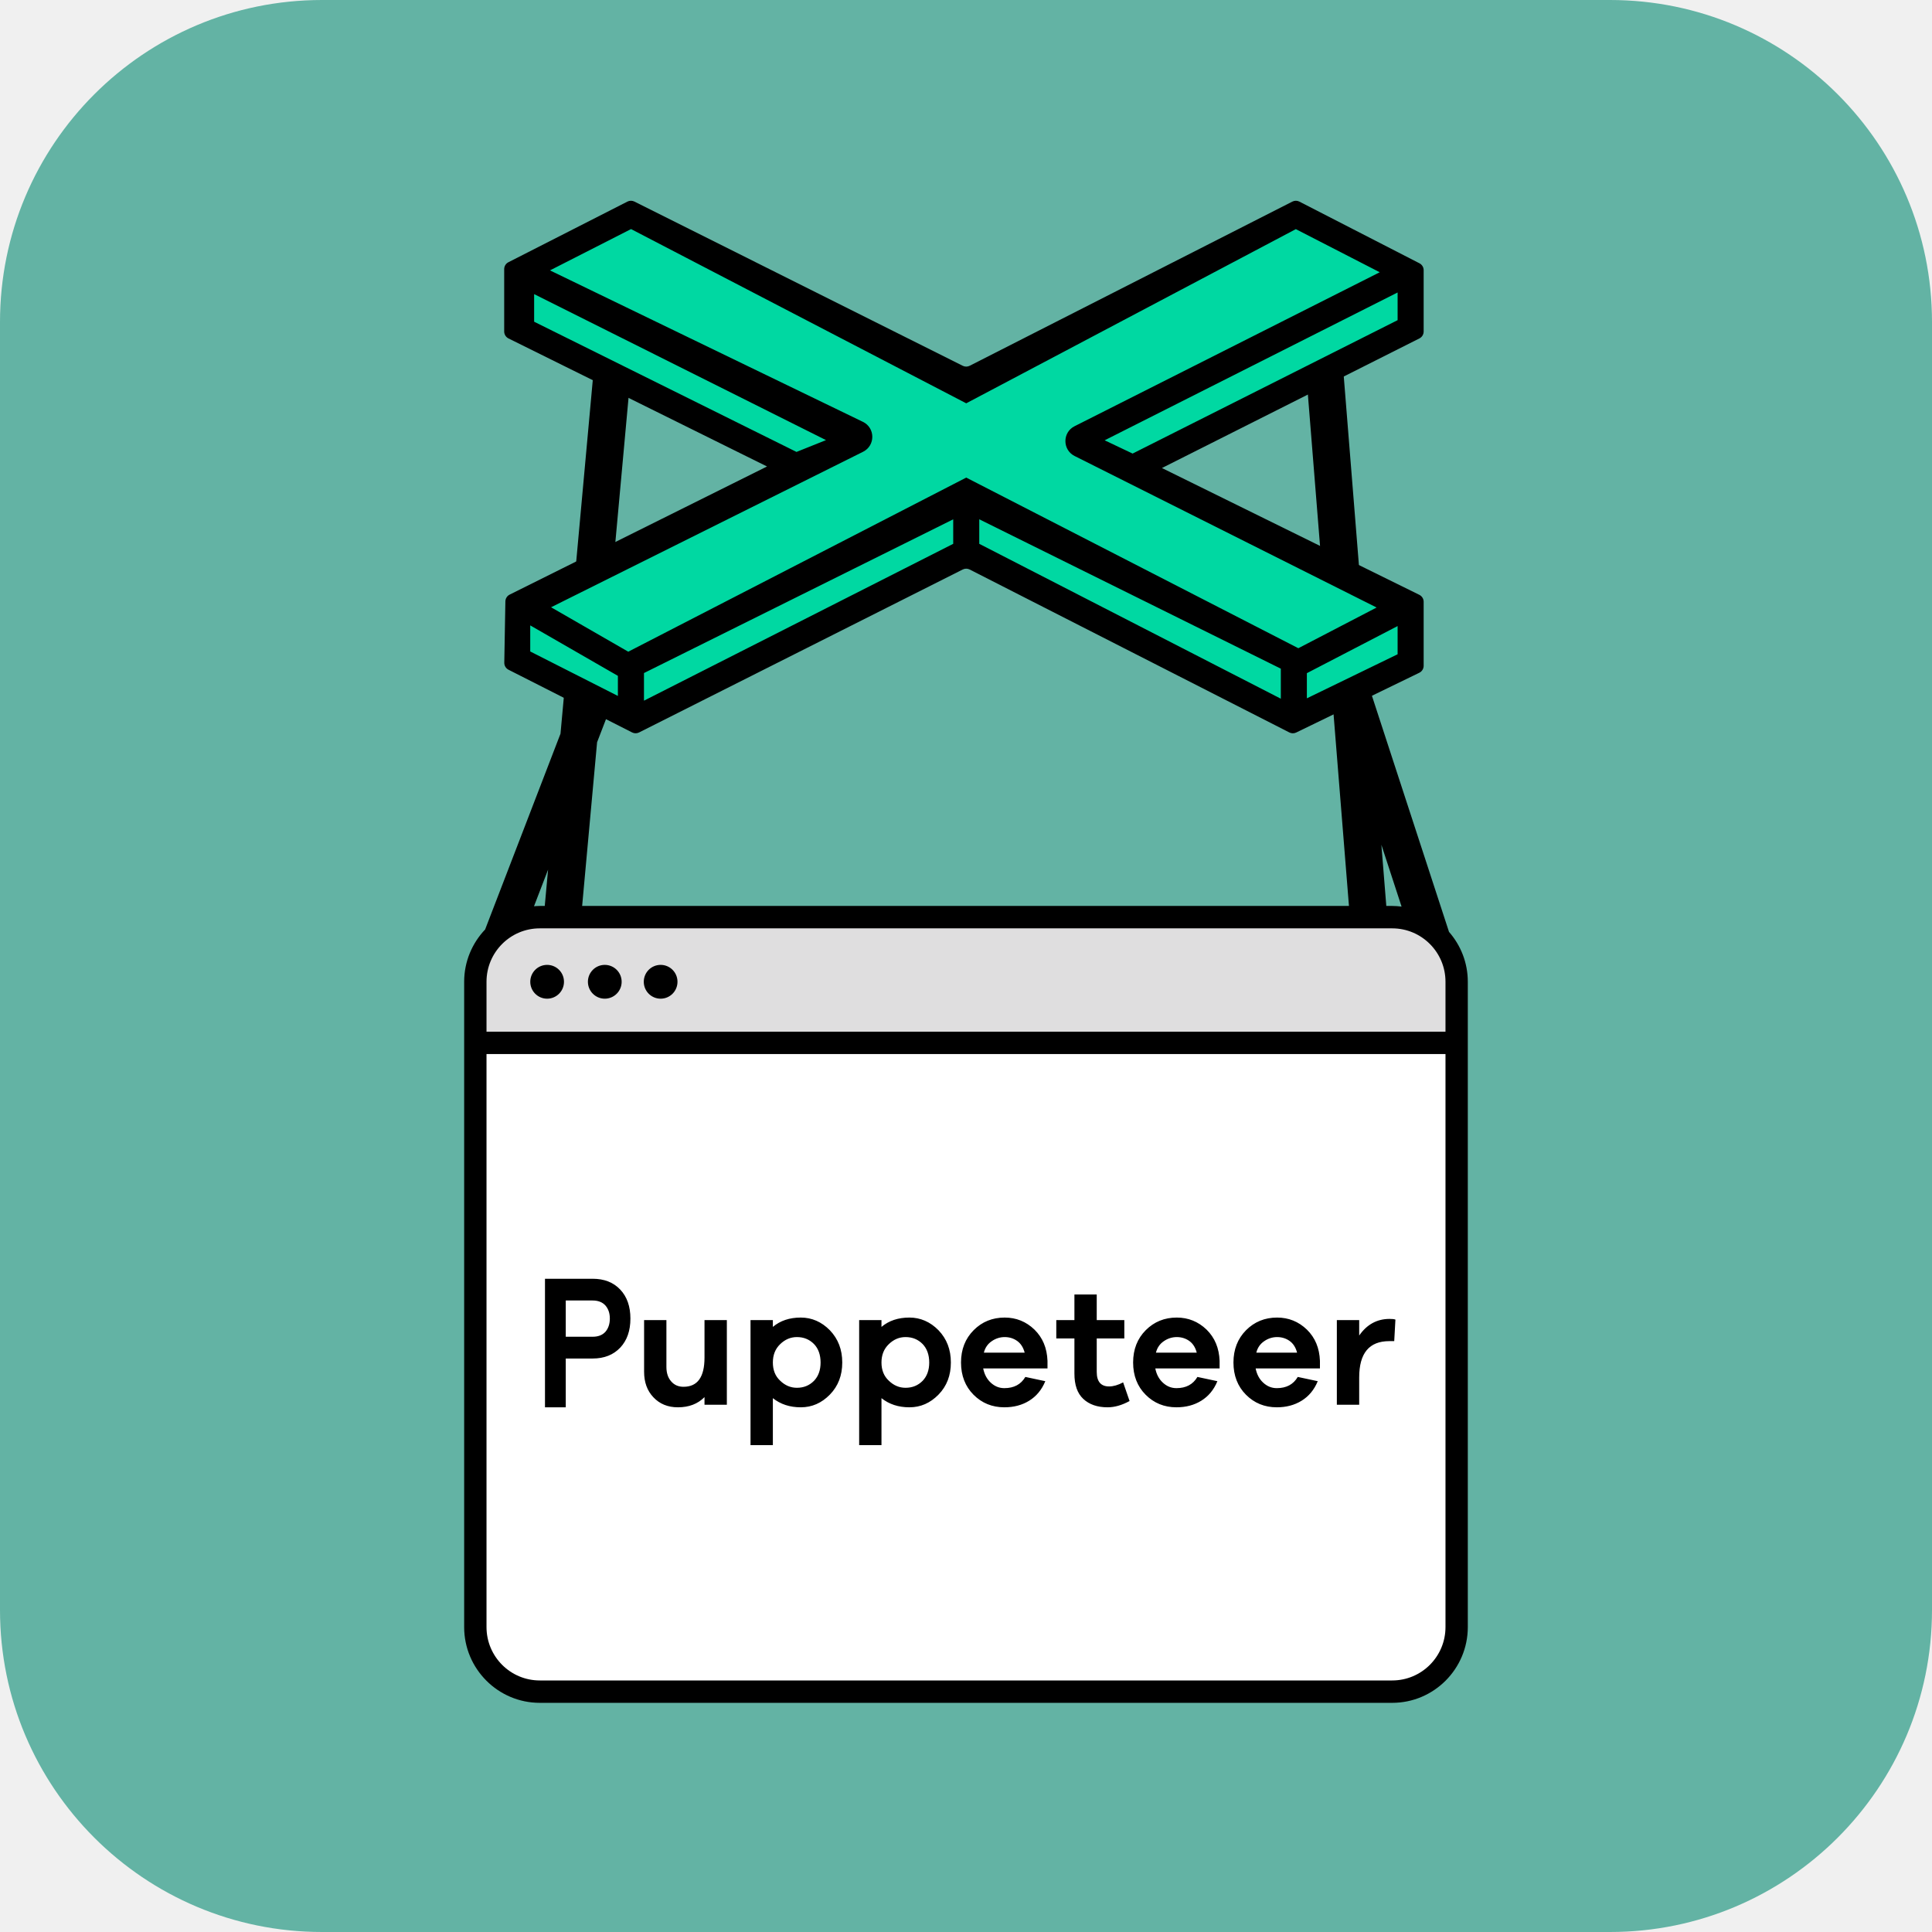
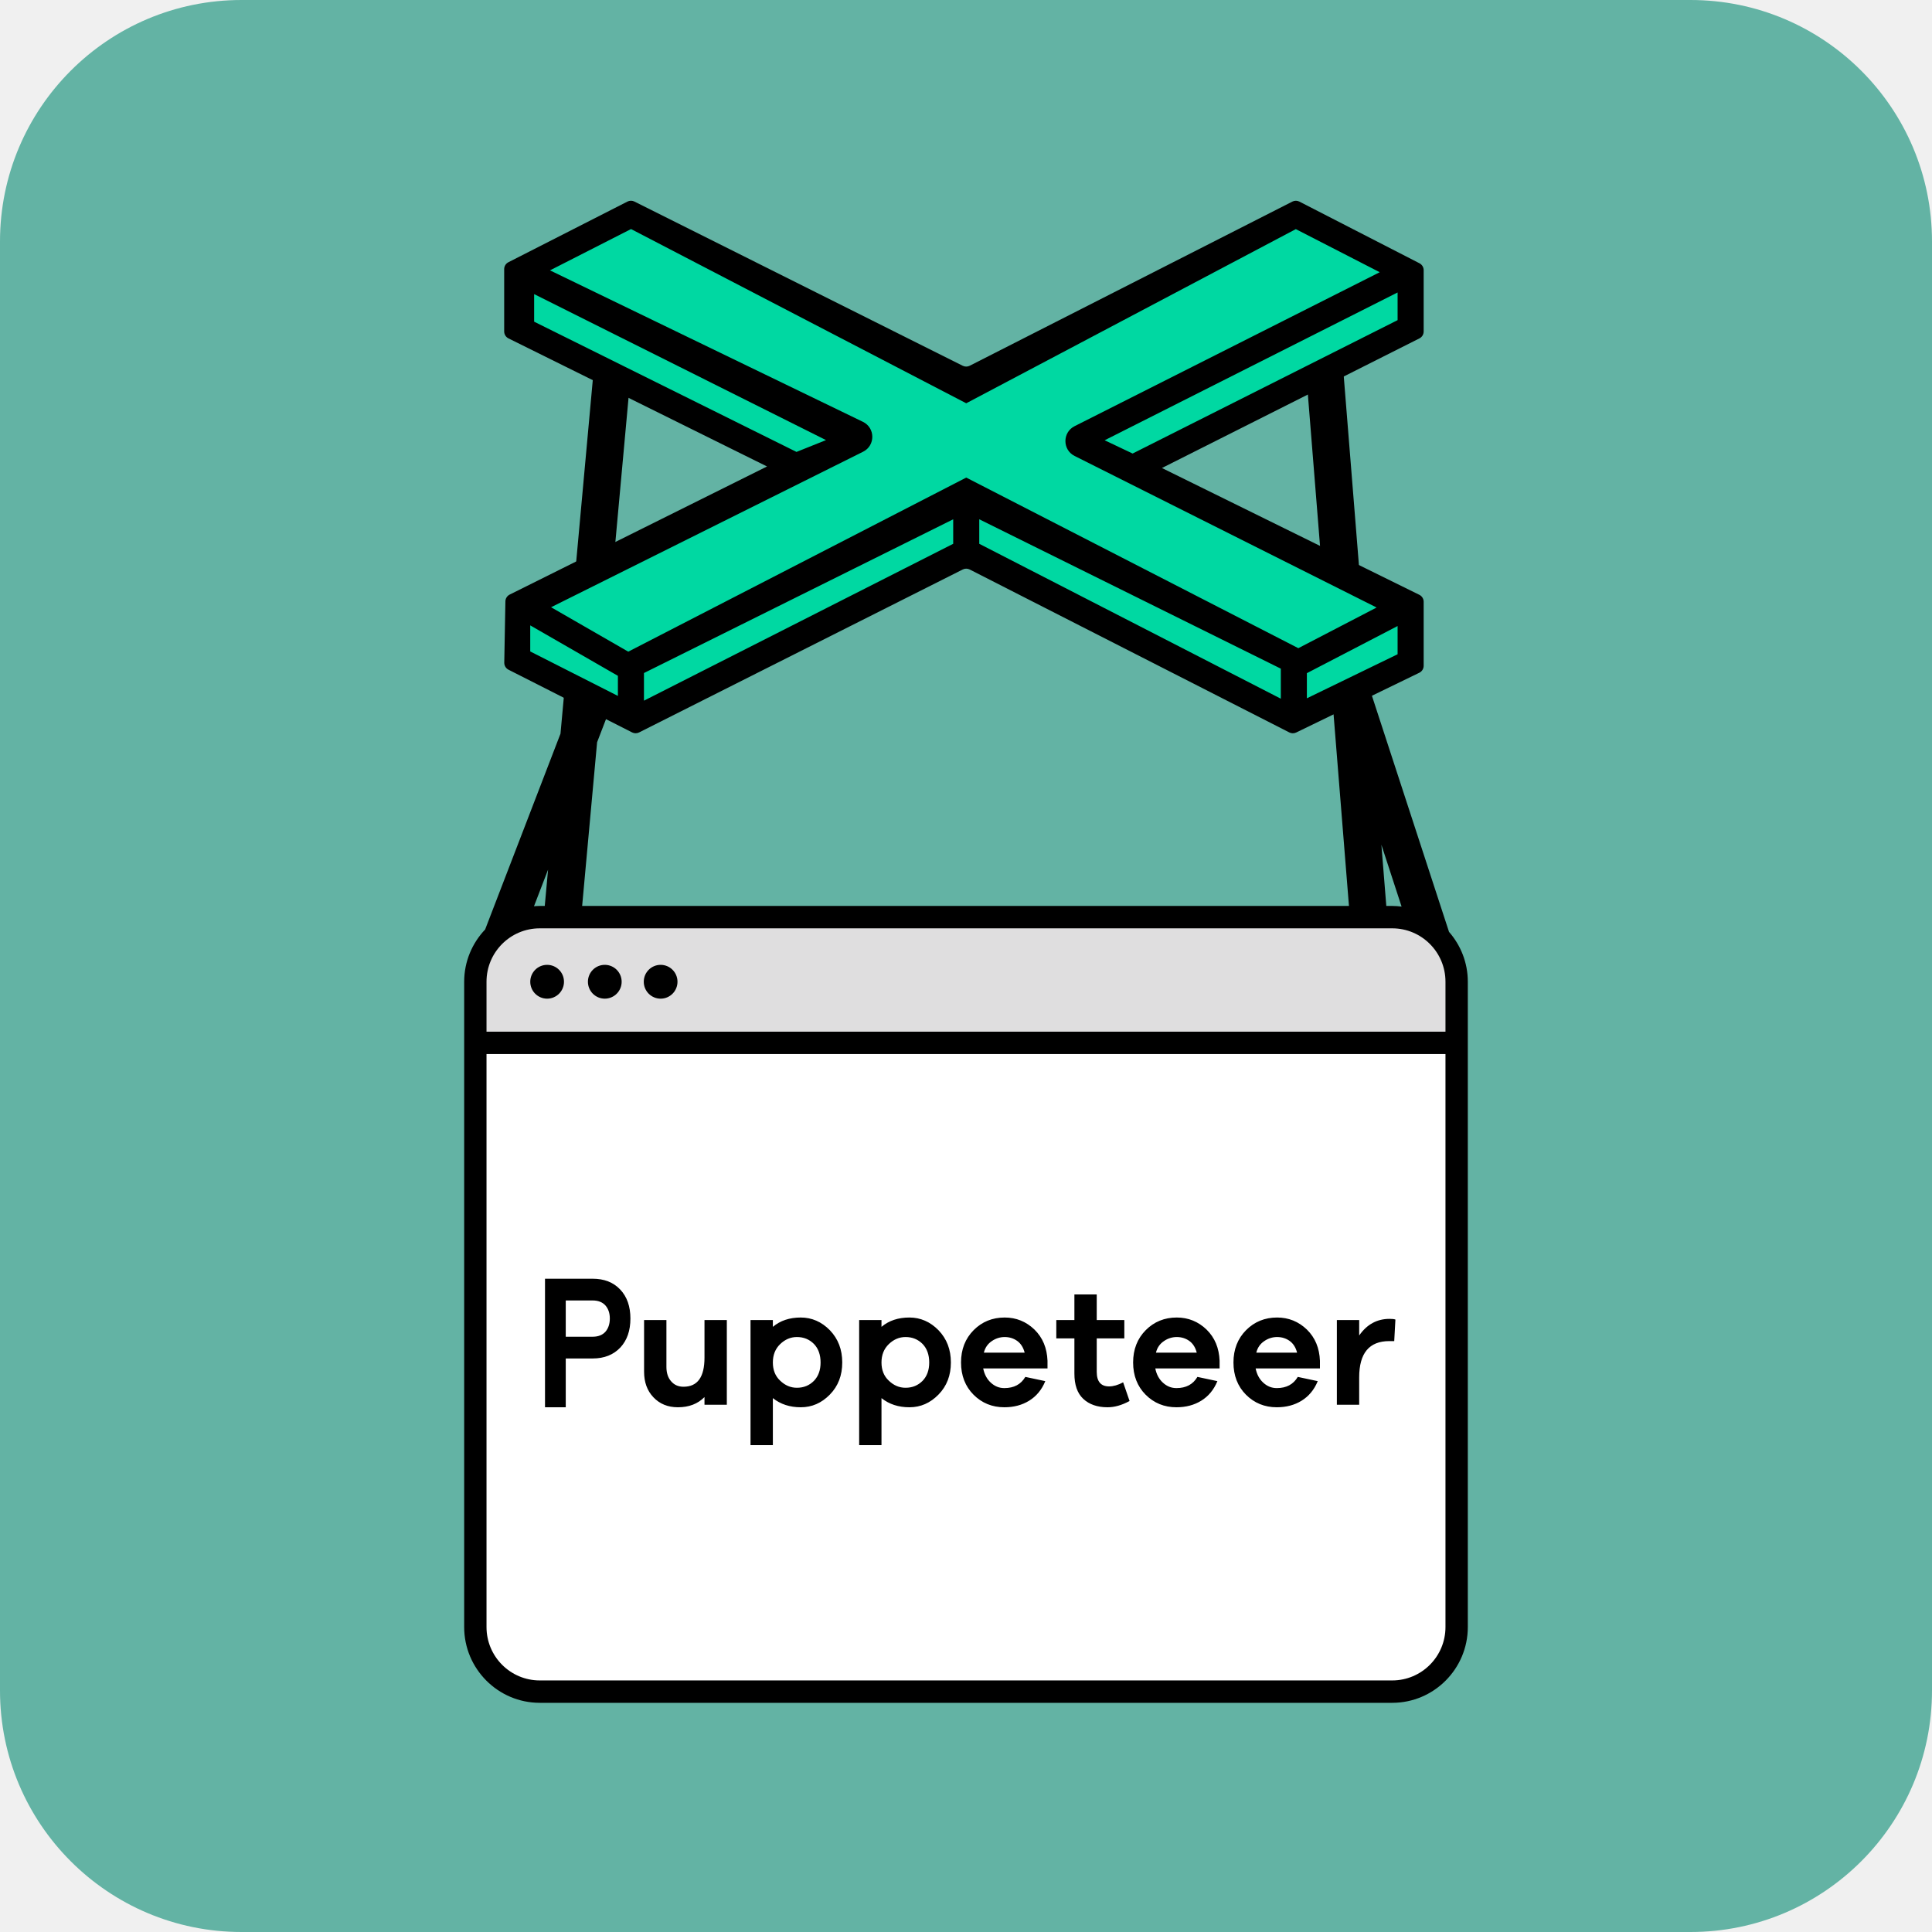
- <svg xmlns="http://www.w3.org/2000/svg" width="60" height="60" fill="none" viewBox="0 0 60 60">
-   <rect width="60" height="60" fill="#63B3A4" rx="10" />
-   <g clip-path="url(#clip0_1202_39919)">
-     <path fill="#DFDEDF" d="M45.27 32.388H14.682V30.659C14.682 29.497 15.622 28.555 16.781 28.555H43.172C44.331 28.555 45.27 29.497 45.27 30.659V32.388Z" />
-     <path fill="#fff" d="M43.139 52.444H16.813C15.636 52.444 14.682 51.487 14.682 50.307V32.387H45.27V50.307C45.27 51.487 44.316 52.444 43.139 52.444" />
-     <path fill="#000" d="M44.891 32.04V30.489C44.891 29.573 44.15 28.831 43.237 28.831H16.763C15.85 28.831 15.109 29.573 15.109 30.489V32.04H44.891ZM44.891 50.53V32.735H15.109V50.53C15.109 51.446 15.85 52.188 16.763 52.188H43.237C44.15 52.188 44.891 51.446 44.891 50.53V50.53ZM16.918 28.135L17.021 27.008L16.584 28.144C16.643 28.14 16.702 28.135 16.763 28.135H16.918ZM42.9 26.235L43.053 28.135H43.237C43.336 28.135 43.432 28.143 43.527 28.155L42.9 26.235ZM45 28.94C45.363 29.355 45.584 29.896 45.584 30.489V50.53C45.584 51.828 44.531 52.883 43.237 52.883H16.763C15.469 52.883 14.415 51.828 14.415 50.53V30.489C14.415 29.86 14.664 29.289 15.066 28.866L17.407 22.785L18.427 11.609L19.578 11.715L18.659 21.785L18.983 21.91L18.543 23.052L18.079 28.135H41.893L40.572 11.687L41.724 11.594L42.503 21.295L42.504 21.294L45 28.94ZM16.991 29.965C17.281 29.965 17.515 30.2 17.515 30.49C17.515 30.78 17.281 31.015 16.991 31.015C16.702 31.015 16.468 30.78 16.468 30.49C16.468 30.2 16.702 29.965 16.991 29.965ZM18.782 29.965C19.071 29.965 19.306 30.2 19.306 30.49C19.306 30.78 19.071 31.015 18.782 31.015C18.493 31.015 18.258 30.78 18.258 30.49C18.258 30.2 18.493 29.965 18.782 29.965ZM20.517 29.965C20.806 29.965 21.04 30.2 21.04 30.49C21.04 30.78 20.806 31.015 20.517 31.015C20.227 31.015 19.993 30.78 19.993 30.49C19.993 30.2 20.227 29.965 20.517 29.965Z" />
-     <path fill="#000" d="M18.801 41.361C18.891 41.256 18.939 41.119 18.939 40.949C18.939 40.778 18.891 40.647 18.801 40.542C18.706 40.438 18.574 40.388 18.403 40.388H17.57V41.514H18.403C18.574 41.514 18.706 41.465 18.801 41.361ZM18.403 39.713C18.763 39.713 19.048 39.823 19.261 40.048C19.474 40.273 19.578 40.575 19.578 40.949C19.578 41.327 19.474 41.624 19.265 41.849C19.052 42.075 18.768 42.19 18.403 42.19H17.57V43.705H16.925V39.713H18.403ZM21.879 42.161V40.997H22.573V43.626H21.879V43.389C21.669 43.6 21.395 43.705 21.054 43.705C20.738 43.705 20.486 43.6 20.292 43.394C20.097 43.189 20.003 42.925 20.003 42.599V40.997H20.696V42.451C20.696 42.636 20.744 42.788 20.843 42.899C20.938 43.01 21.064 43.068 21.227 43.068C21.663 43.068 21.879 42.767 21.879 42.161V42.161ZM25.279 42.883C25.416 42.741 25.484 42.551 25.484 42.314C25.484 42.077 25.416 41.882 25.279 41.74C25.137 41.597 24.963 41.524 24.748 41.524C24.554 41.524 24.38 41.597 24.228 41.745C24.075 41.892 24.002 42.082 24.002 42.314C24.002 42.546 24.075 42.736 24.228 42.878C24.38 43.026 24.554 43.099 24.748 43.099C24.963 43.099 25.137 43.026 25.279 42.883V42.883ZM24.869 40.918C25.211 40.918 25.515 41.05 25.773 41.313C26.03 41.582 26.157 41.913 26.157 42.314C26.157 42.715 26.03 43.047 25.773 43.31C25.515 43.574 25.216 43.705 24.869 43.705C24.527 43.705 24.238 43.61 24.002 43.421V44.88H23.308V40.997H24.002V41.208C24.233 41.013 24.522 40.918 24.869 40.918V40.918ZM28.653 42.883C28.789 42.741 28.858 42.551 28.858 42.314C28.858 42.077 28.789 41.882 28.653 41.74C28.511 41.597 28.337 41.524 28.122 41.524C27.927 41.524 27.754 41.597 27.602 41.745C27.449 41.892 27.375 42.082 27.375 42.314C27.375 42.546 27.449 42.736 27.602 42.878C27.754 43.026 27.927 43.099 28.122 43.099C28.337 43.099 28.511 43.026 28.653 42.883V42.883ZM28.243 40.918C28.584 40.918 28.889 41.05 29.147 41.313C29.404 41.582 29.53 41.913 29.53 42.314C29.53 42.715 29.404 43.047 29.147 43.31C28.889 43.574 28.59 43.705 28.243 43.705C27.901 43.705 27.612 43.61 27.375 43.421V44.88H26.682V40.997H27.375V41.208C27.607 41.013 27.896 40.918 28.243 40.918V40.918ZM30.555 42.008H31.822C31.779 41.845 31.701 41.724 31.59 41.645C31.48 41.566 31.349 41.524 31.201 41.524C31.06 41.524 30.923 41.566 30.802 41.65C30.676 41.734 30.592 41.856 30.555 42.008ZM31.201 40.918C31.559 40.918 31.869 41.044 32.126 41.292C32.384 41.545 32.515 41.866 32.531 42.261V42.498H30.534C30.571 42.683 30.649 42.83 30.77 42.941C30.891 43.052 31.028 43.11 31.191 43.11C31.491 43.11 31.706 42.994 31.843 42.762L32.463 42.894C32.352 43.163 32.184 43.363 31.963 43.5C31.743 43.637 31.485 43.705 31.191 43.705C30.812 43.705 30.492 43.574 30.234 43.315C29.977 43.057 29.845 42.72 29.845 42.314C29.845 41.908 29.977 41.571 30.24 41.308C30.497 41.05 30.818 40.918 31.201 40.918V40.918ZM34.444 43.057C34.575 43.057 34.722 43.015 34.88 42.931L35.08 43.51C34.838 43.642 34.612 43.705 34.397 43.705C34.076 43.705 33.824 43.616 33.64 43.442C33.456 43.268 33.367 43.01 33.367 42.657V41.566H32.804V40.997H33.367V40.201H34.06V40.997H34.917V41.566H34.06V42.604C34.06 42.904 34.186 43.057 34.444 43.057V43.057ZM35.899 42.008H37.166C37.124 41.845 37.045 41.724 36.935 41.645C36.824 41.566 36.693 41.524 36.546 41.524C36.404 41.524 36.267 41.566 36.146 41.65C36.02 41.734 35.936 41.856 35.899 42.008ZM36.546 40.918C36.903 40.918 37.213 41.044 37.471 41.292C37.728 41.545 37.86 41.866 37.876 42.261V42.498H35.879C35.915 42.683 35.994 42.83 36.115 42.941C36.236 43.052 36.372 43.11 36.535 43.11C36.835 43.11 37.05 42.994 37.187 42.762L37.807 42.894C37.697 43.163 37.529 43.363 37.308 43.5C37.087 43.637 36.83 43.705 36.535 43.705C36.157 43.705 35.836 43.574 35.579 43.315C35.321 43.057 35.19 42.72 35.19 42.314C35.19 41.908 35.321 41.571 35.584 41.308C35.842 41.05 36.162 40.918 36.546 40.918V40.918ZM39.016 42.008H40.282C40.24 41.845 40.161 41.724 40.051 41.645C39.941 41.566 39.809 41.524 39.662 41.524C39.52 41.524 39.384 41.566 39.263 41.65C39.137 41.734 39.053 41.856 39.016 42.008ZM39.662 40.918C40.02 40.918 40.33 41.044 40.587 41.292C40.845 41.545 40.976 41.866 40.992 42.261V42.498H38.995C39.032 42.683 39.11 42.83 39.231 42.941C39.352 43.052 39.489 43.11 39.652 43.11C39.951 43.11 40.167 42.994 40.303 42.762L40.924 42.894C40.813 43.163 40.645 43.363 40.424 43.5C40.203 43.637 39.946 43.705 39.652 43.705C39.273 43.705 38.953 43.574 38.695 43.315C38.438 43.057 38.306 42.72 38.306 42.314C38.306 41.908 38.438 41.571 38.7 41.308C38.958 41.05 39.279 40.918 39.662 40.918V40.918ZM43.152 40.96C43.231 40.96 43.294 40.965 43.336 40.981L43.299 41.65H43.147C42.521 41.65 42.211 42.024 42.211 42.778V43.626H41.517V40.997H42.211V41.476C42.447 41.134 42.763 40.96 43.152 40.96Z" />
-     <path fill="#00D8A2" d="M40.117 22.425L43.86 20.613V18.802L35.213 14.661L43.86 10.197V8.45L40.246 6.768L30.007 11.879L19.596 6.768L16.241 8.579V10.132L24.371 14.596L16.241 18.737V20.613L19.725 22.425L30.05 17.12L40.117 22.425Z" />
-     <path fill="#000" d="M40.586 21.687V20.906L43.404 19.443V20.319L40.586 21.687ZM16.467 19.422L19.189 20.989V21.613L16.467 20.232V19.422ZM30.412 16.127L39.777 20.766V21.699L30.412 16.889V16.127ZM19.999 20.902L29.603 16.128V16.889L19.999 21.76V20.902ZM26.799 13.101L17.08 8.397L19.598 7.114L30.007 12.525L40.243 7.116L42.849 8.455L33.371 13.237C32.992 13.428 32.993 13.97 33.372 14.161L42.752 18.867L40.321 20.131L30.007 14.832L19.511 20.239L17.114 18.859L26.804 14.03C27.188 13.838 27.185 13.288 26.799 13.101V13.101ZM16.588 9.991V9.134L25.652 13.668L24.736 14.035L16.588 9.991ZM35.174 14.086C35.162 14.078 34.306 13.674 34.306 13.674L43.404 9.083V9.943L35.174 14.086ZM36.085 14.535L44.081 10.51C44.162 10.469 44.213 10.386 44.213 10.295V8.391C44.213 8.3 44.163 8.218 44.083 8.177L40.353 6.261C40.285 6.226 40.204 6.226 40.135 6.261L30.115 11.359C30.047 11.394 29.967 11.394 29.899 11.36L19.702 6.26C19.634 6.226 19.554 6.226 19.487 6.26L15.789 8.144C15.708 8.185 15.658 8.268 15.658 8.359V10.294C15.658 10.386 15.71 10.469 15.791 10.51L23.821 14.487L15.828 18.466C15.748 18.506 15.697 18.587 15.695 18.677L15.661 20.58C15.659 20.672 15.71 20.757 15.792 20.799L19.632 22.747C19.699 22.781 19.779 22.781 19.847 22.747L29.899 17.686C29.967 17.652 30.047 17.652 30.115 17.687L40.042 22.747C40.108 22.781 40.187 22.782 40.255 22.749L44.078 20.893C44.16 20.853 44.213 20.769 44.213 20.677V18.689C44.213 18.597 44.161 18.514 44.079 18.473L36.085 14.535Z" />
+ <svg xmlns="http://www.w3.org/2000/svg" width="160" height="160" viewBox="0 0 160 160" fill="none">
+   <rect width="160" height="160" rx="20" fill="#63B3A4" />
+   <g clip-path="url(#clip0_781_8175)">
+     <path d="M120.721 86.365H39.153V81.753C39.153 78.654 41.658 76.142 44.749 76.142H115.125C118.215 76.142 120.721 78.654 120.721 81.753V86.365Z" fill="#DFDEDF" />
+     <path d="M115.039 139.851H44.835C41.697 139.851 39.153 137.3 39.153 134.154V86.365H120.721V134.154C120.721 137.3 118.177 139.851 115.039 139.851" fill="white" />
+     <path d="M119.708 85.438V81.302C119.708 78.86 117.734 76.881 115.299 76.881H44.701C42.265 76.881 40.291 78.86 40.291 81.302V85.438H119.708ZM119.708 134.745V87.293H40.291V134.745C40.291 137.186 42.265 139.166 44.701 139.166H115.299C117.734 139.166 119.708 137.186 119.708 134.745V134.745ZM45.115 75.026L45.389 72.02L44.223 75.05C44.381 75.038 44.539 75.026 44.701 75.026H45.115ZM114.401 69.958L114.808 75.026H115.299C115.562 75.026 115.819 75.048 116.073 75.079L114.401 69.958ZM120.001 77.173C120.967 78.278 121.558 79.72 121.558 81.302V134.745C121.558 138.205 118.75 141.02 115.299 141.02H44.701C41.249 141.02 38.441 138.205 38.441 134.745V81.302C38.441 79.625 39.105 78.103 40.177 76.976L46.418 60.759L49.139 30.956L52.209 31.238L49.757 58.091L50.621 58.425L49.449 61.471L48.211 75.026H111.715L108.191 31.164L111.264 30.915L113.342 56.784L113.344 56.784L120.001 77.173ZM45.31 79.904C46.082 79.904 46.707 80.531 46.707 81.304C46.707 82.078 46.082 82.705 45.31 82.705C44.539 82.705 43.914 82.078 43.914 81.304C43.914 80.531 44.539 79.904 45.31 79.904ZM50.086 79.904C50.857 79.904 51.483 80.531 51.483 81.304C51.483 82.078 50.857 82.705 50.086 82.705C49.314 82.705 48.689 82.078 48.689 81.304C48.689 80.531 49.314 79.904 50.086 79.904ZM54.711 79.904C55.482 79.904 56.107 80.531 56.107 81.304C56.107 82.078 55.482 82.705 54.711 82.705C53.939 82.705 53.314 82.078 53.314 81.304C53.314 80.531 53.939 79.904 54.711 79.904Z" fill="black" />
+     <path d="M50.137 110.292C50.377 110.014 50.503 109.648 50.503 109.194C50.503 108.739 50.377 108.388 50.137 108.11C49.884 107.831 49.53 107.699 49.076 107.699H46.853V110.702H49.076C49.53 110.702 49.884 110.57 50.137 110.292ZM49.076 105.898C50.035 105.898 50.794 106.191 51.362 106.792C51.93 107.392 52.208 108.197 52.208 109.194C52.208 110.204 51.93 110.995 51.375 111.595C50.806 112.196 50.048 112.503 49.076 112.503H46.853V116.544H45.135V105.898H49.076ZM58.343 112.427V109.322H60.193V116.333H58.343V115.701C57.783 116.263 57.054 116.544 56.143 116.544C55.302 116.544 54.629 116.263 54.111 115.715C53.592 115.167 53.34 114.465 53.34 113.594V109.322H55.19V113.2C55.19 113.692 55.316 114.099 55.582 114.395C55.835 114.69 56.171 114.844 56.605 114.844C57.769 114.844 58.343 114.043 58.343 112.427V112.427ZM67.41 114.352C67.775 113.973 67.957 113.467 67.957 112.835C67.957 112.203 67.775 111.682 67.41 111.303C67.032 110.924 66.569 110.727 65.995 110.727C65.476 110.727 65.014 110.924 64.607 111.317C64.201 111.711 64.005 112.216 64.005 112.835C64.005 113.453 64.201 113.959 64.607 114.338C65.014 114.732 65.476 114.929 65.995 114.929C66.569 114.929 67.032 114.732 67.41 114.352V114.352ZM66.317 109.111C67.228 109.111 68.041 109.463 68.728 110.165C69.415 110.882 69.751 111.767 69.751 112.835C69.751 113.902 69.415 114.788 68.728 115.49C68.041 116.193 67.242 116.544 66.317 116.544C65.406 116.544 64.635 116.291 64.005 115.786V119.679H62.155V109.322H64.005V109.884C64.621 109.364 65.392 109.111 66.317 109.111V109.111ZM76.407 114.352C76.772 113.973 76.954 113.467 76.954 112.835C76.954 112.203 76.772 111.682 76.407 111.303C76.029 110.924 75.566 110.727 74.992 110.727C74.473 110.727 74.011 110.924 73.604 111.317C73.198 111.711 73.001 112.216 73.001 112.835C73.001 113.453 73.198 113.959 73.604 114.338C74.011 114.732 74.473 114.929 74.992 114.929C75.566 114.929 76.029 114.732 76.407 114.352V114.352ZM75.314 109.111C76.225 109.111 77.038 109.463 77.725 110.165C78.411 110.882 78.748 111.767 78.748 112.835C78.748 113.902 78.411 114.788 77.725 115.49C77.038 116.193 76.239 116.544 75.314 116.544C74.403 116.544 73.632 116.291 73.001 115.786V119.679H71.152V109.322H73.001V109.884C73.618 109.364 74.389 109.111 75.314 109.111V109.111ZM81.48 112.02H84.857C84.745 111.584 84.535 111.261 84.241 111.05C83.946 110.839 83.596 110.727 83.204 110.727C82.826 110.727 82.461 110.839 82.138 111.064C81.802 111.289 81.578 111.612 81.48 112.02ZM83.204 109.111C84.157 109.111 84.984 109.448 85.67 110.109C86.357 110.783 86.707 111.64 86.75 112.694V113.327H81.424C81.522 113.818 81.732 114.211 82.055 114.507C82.377 114.802 82.741 114.956 83.176 114.956C83.975 114.956 84.549 114.647 84.913 114.029L86.567 114.38C86.273 115.097 85.825 115.631 85.236 115.997C84.647 116.362 83.961 116.544 83.176 116.544C82.166 116.544 81.312 116.193 80.625 115.505C79.938 114.816 79.588 113.917 79.588 112.835C79.588 111.753 79.938 110.854 80.639 110.151C81.326 109.463 82.181 109.111 83.204 109.111V109.111ZM91.85 114.816C92.201 114.816 92.593 114.704 93.014 114.479L93.546 116.025C92.901 116.376 92.299 116.544 91.724 116.544C90.869 116.544 90.197 116.305 89.706 115.842C89.216 115.378 88.977 114.69 88.977 113.748V110.839H87.478V109.322H88.977V107.2H90.827V109.322H93.112V110.839H90.827V113.607C90.827 114.409 91.164 114.816 91.85 114.816V114.816ZM95.732 112.02H99.109C98.997 111.584 98.787 111.261 98.493 111.05C98.198 110.839 97.848 110.727 97.455 110.727C97.078 110.727 96.713 110.839 96.391 111.064C96.054 111.289 95.83 111.612 95.732 112.02ZM97.455 109.111C98.409 109.111 99.236 109.448 99.922 110.109C100.609 110.783 100.959 111.64 101.002 112.694V113.327H95.676C95.774 113.818 95.984 114.211 96.307 114.507C96.629 114.802 96.993 114.956 97.427 114.956C98.227 114.956 98.801 114.647 99.165 114.029L100.819 114.38C100.525 115.097 100.077 115.631 99.488 115.997C98.899 116.362 98.213 116.544 97.427 116.544C96.418 116.544 95.564 116.193 94.877 115.505C94.19 114.816 93.84 113.917 93.84 112.835C93.84 111.753 94.19 110.854 94.891 110.151C95.578 109.463 96.433 109.111 97.455 109.111V109.111ZM104.042 112.02H107.419C107.307 111.584 107.097 111.261 106.803 111.05C106.508 110.839 106.158 110.727 105.766 110.727C105.388 110.727 105.023 110.839 104.701 111.064C104.364 111.289 104.14 111.612 104.042 112.02ZM105.766 109.111C106.719 109.111 107.546 109.448 108.232 110.109C108.919 110.783 109.269 111.64 109.312 112.694V113.327H103.986C104.084 113.818 104.294 114.211 104.617 114.507C104.939 114.802 105.303 114.956 105.738 114.956C106.537 114.956 107.111 114.647 107.476 114.029L109.13 114.38C108.835 115.097 108.387 115.631 107.798 115.997C107.209 116.362 106.523 116.544 105.738 116.544C104.729 116.544 103.874 116.193 103.187 115.505C102.5 114.816 102.15 113.917 102.15 112.835C102.15 111.753 102.5 110.854 103.201 110.151C103.888 109.463 104.743 109.111 105.766 109.111V109.111ZM115.071 109.223C115.282 109.223 115.45 109.237 115.562 109.279L115.464 111.064H115.058C113.39 111.064 112.562 112.062 112.562 114.071V116.334H110.713V109.322H112.562V110.6C113.193 109.687 114.034 109.223 115.071 109.223Z" fill="black" />
+     <path d="M106.979 59.8L116.96 54.969V50.138L93.9 39.096L116.96 27.191V22.533L107.323 18.047L80.019 31.677L52.256 18.047L43.308 22.878V27.019L64.99 38.923L43.308 49.966V54.969L52.6 59.8L80.134 45.652L106.979 59.8Z" fill="#00D8A2" />
+     <path d="M108.23 57.83V55.749L115.743 51.845V54.183L108.23 57.83ZM43.912 51.791L51.172 55.969V57.633L43.912 53.95V51.791ZM81.098 43.004L106.072 55.375V57.863L81.098 45.035V43.004ZM53.33 55.737L78.94 43.006V45.035L53.33 58.026V55.737ZM71.464 34.934L45.548 22.39L52.26 18.969L80.019 33.397L107.314 18.975L114.263 22.544L88.99 35.296C87.98 35.806 87.981 37.253 88.993 37.76L114.005 50.312L107.522 53.68L80.019 39.551L52.03 53.968L45.638 50.289L71.478 37.41C72.502 36.9 72.493 35.433 71.464 34.934V34.934ZM44.235 26.64V24.357L68.406 36.447L65.962 37.426L44.235 26.64ZM93.798 37.56C93.765 37.54 91.483 36.461 91.483 36.461L115.743 24.22V26.513L93.798 37.56ZM96.226 38.759L117.549 28.025C117.765 27.916 117.902 27.695 117.902 27.452V22.373C117.902 22.133 117.767 21.913 117.554 21.803L107.608 16.695C107.426 16.602 107.21 16.602 107.028 16.695L80.306 30.29C80.126 30.381 79.913 30.382 79.731 30.292L52.539 16.691C52.358 16.6 52.145 16.601 51.964 16.693L42.104 21.717C41.889 21.826 41.754 22.047 41.754 22.288V27.449C41.754 27.693 41.892 27.916 42.11 28.024L63.523 38.631L42.209 49.241C41.996 49.348 41.859 49.564 41.855 49.803L41.761 54.879C41.757 55.124 41.893 55.351 42.112 55.462L52.351 60.656C52.532 60.748 52.745 60.748 52.926 60.657L79.731 47.162C79.912 47.071 80.126 47.071 80.307 47.163L106.778 60.658C106.956 60.748 107.166 60.75 107.345 60.663L117.541 55.714C117.761 55.607 117.902 55.383 117.902 55.138V49.835C117.902 49.59 117.763 49.368 117.544 49.26L96.226 38.759Z" fill="black" />
  </g>
  <defs>
-     <clipPath id="clip0_1202_39919">
-       <rect width="31.169" height="46.753" fill="#fff" transform="translate(14.4155 6.23438)" />
+     <clipPath id="clip0_781_8175">
+       <rect width="83.117" height="124.675" fill="white" transform="translate(38.4414 16.6234)" />
    </clipPath>
  </defs>
</svg>
